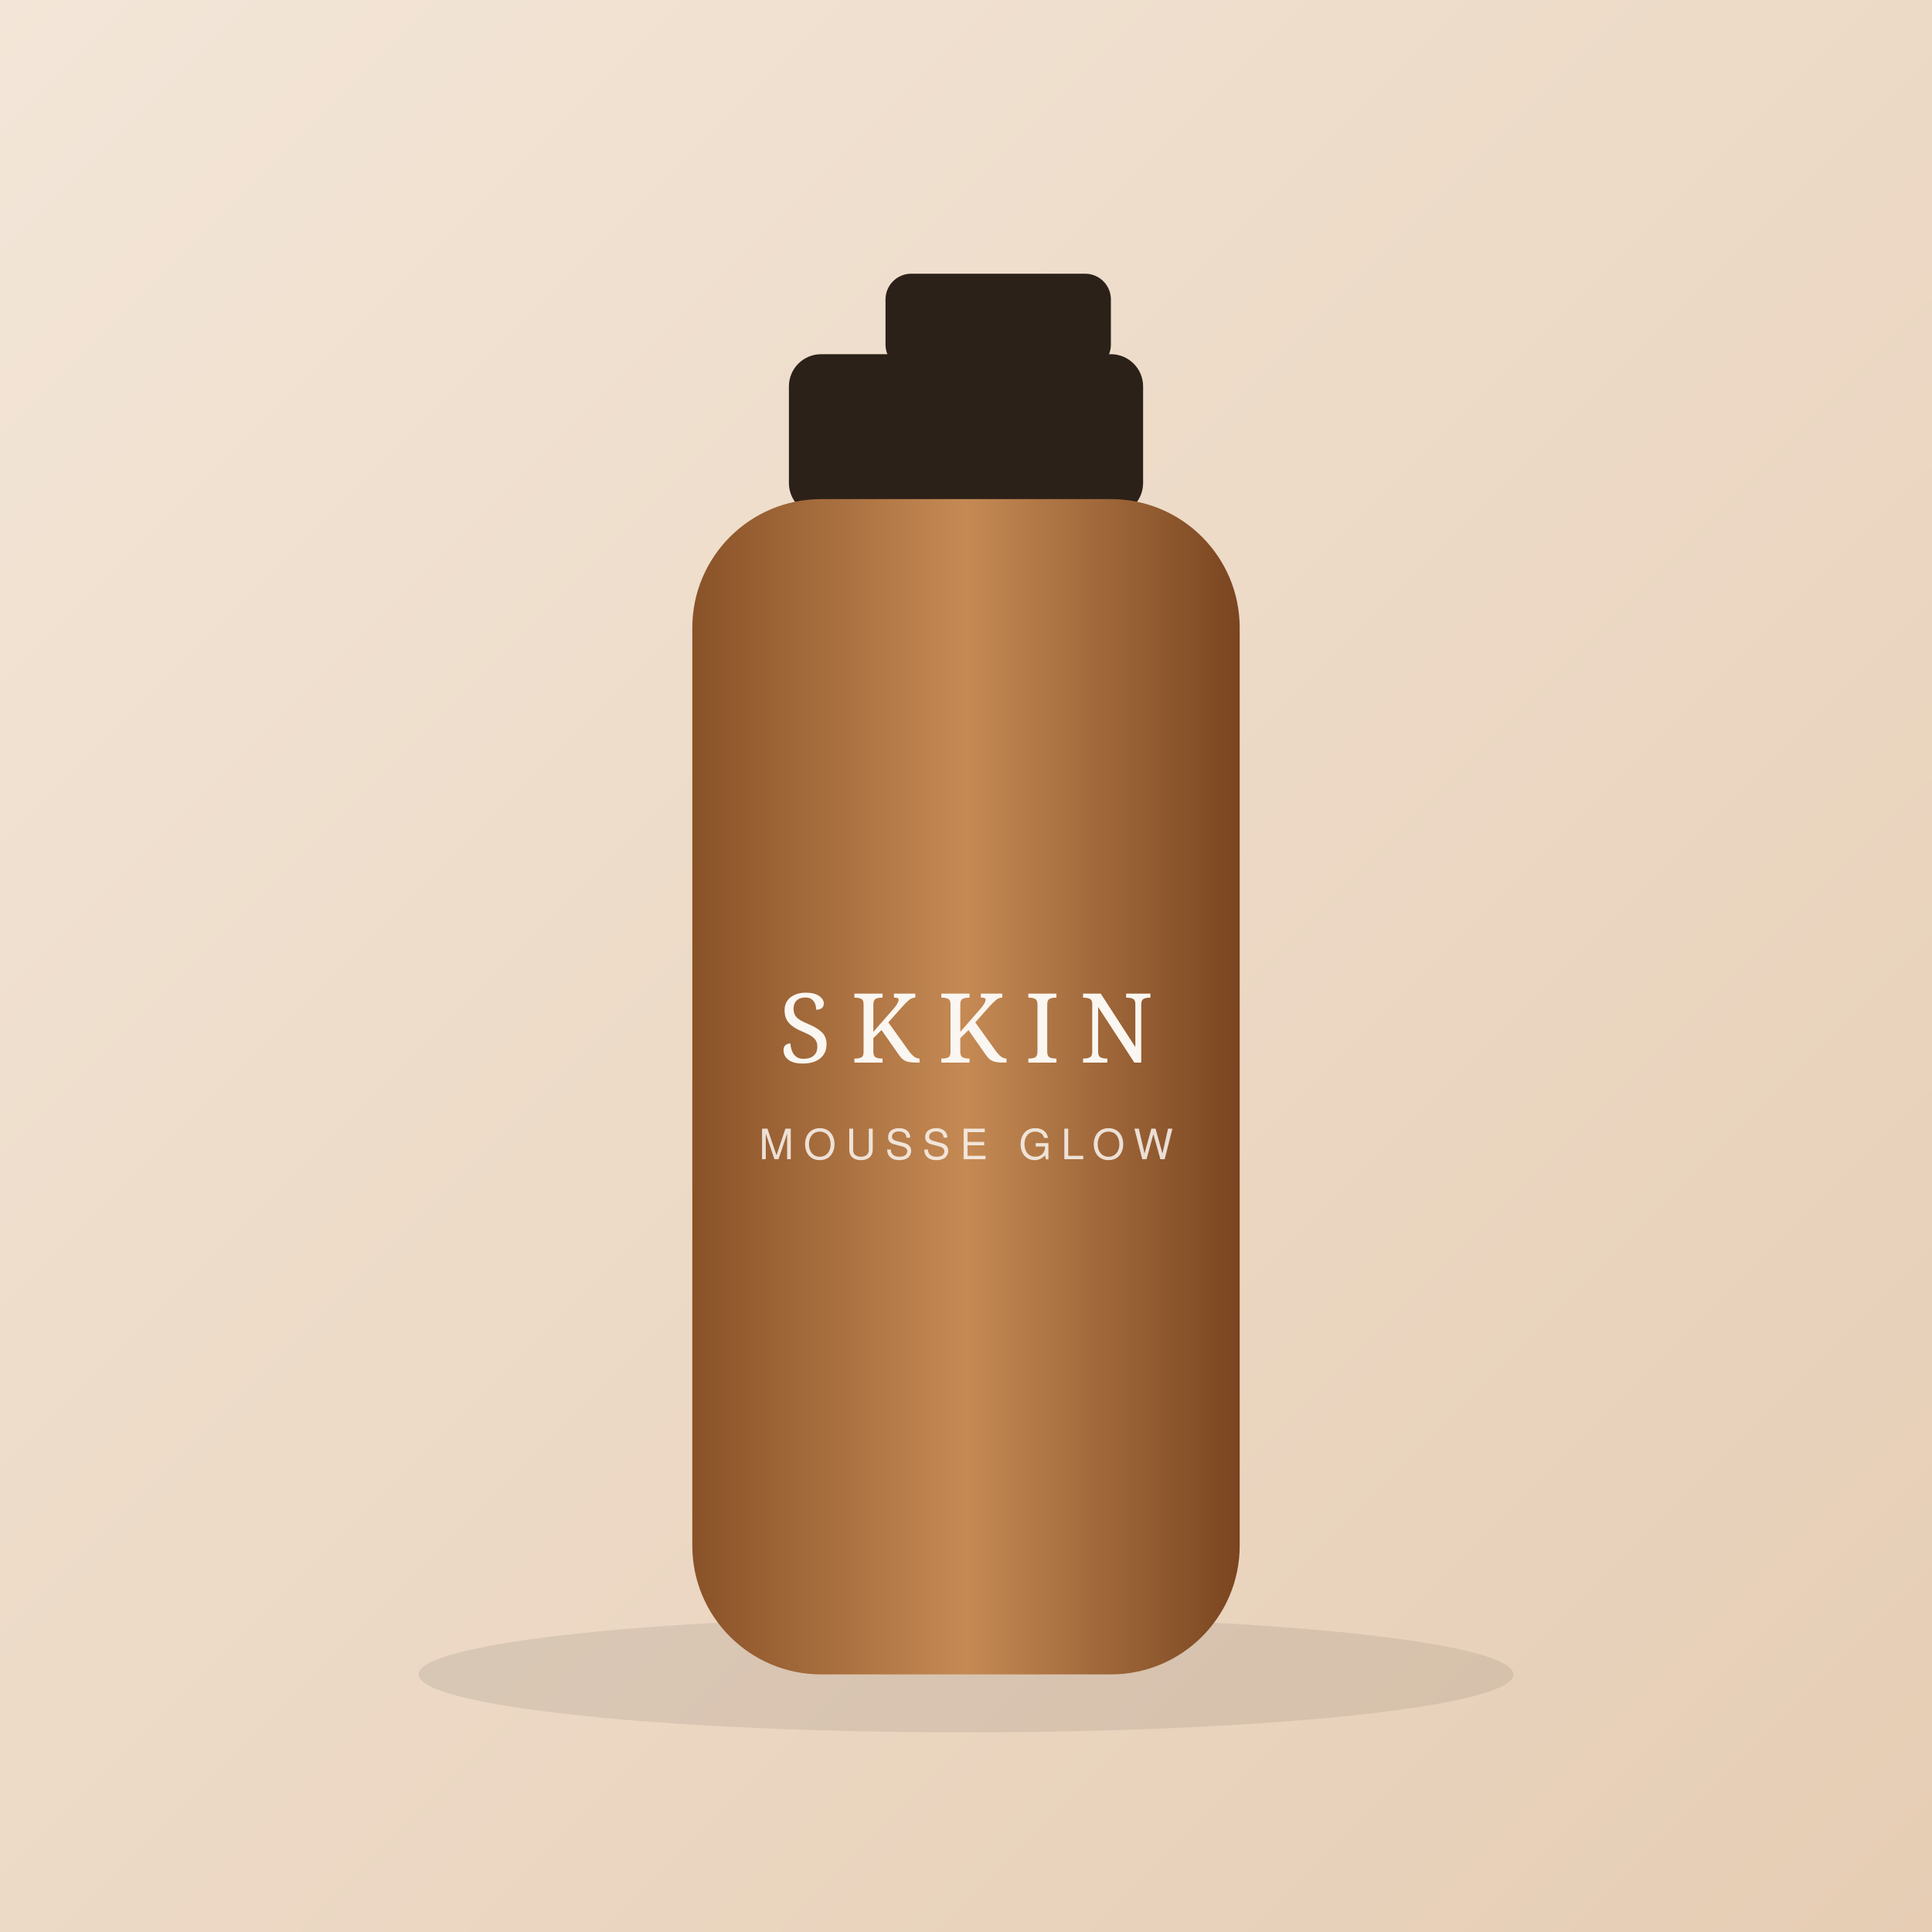
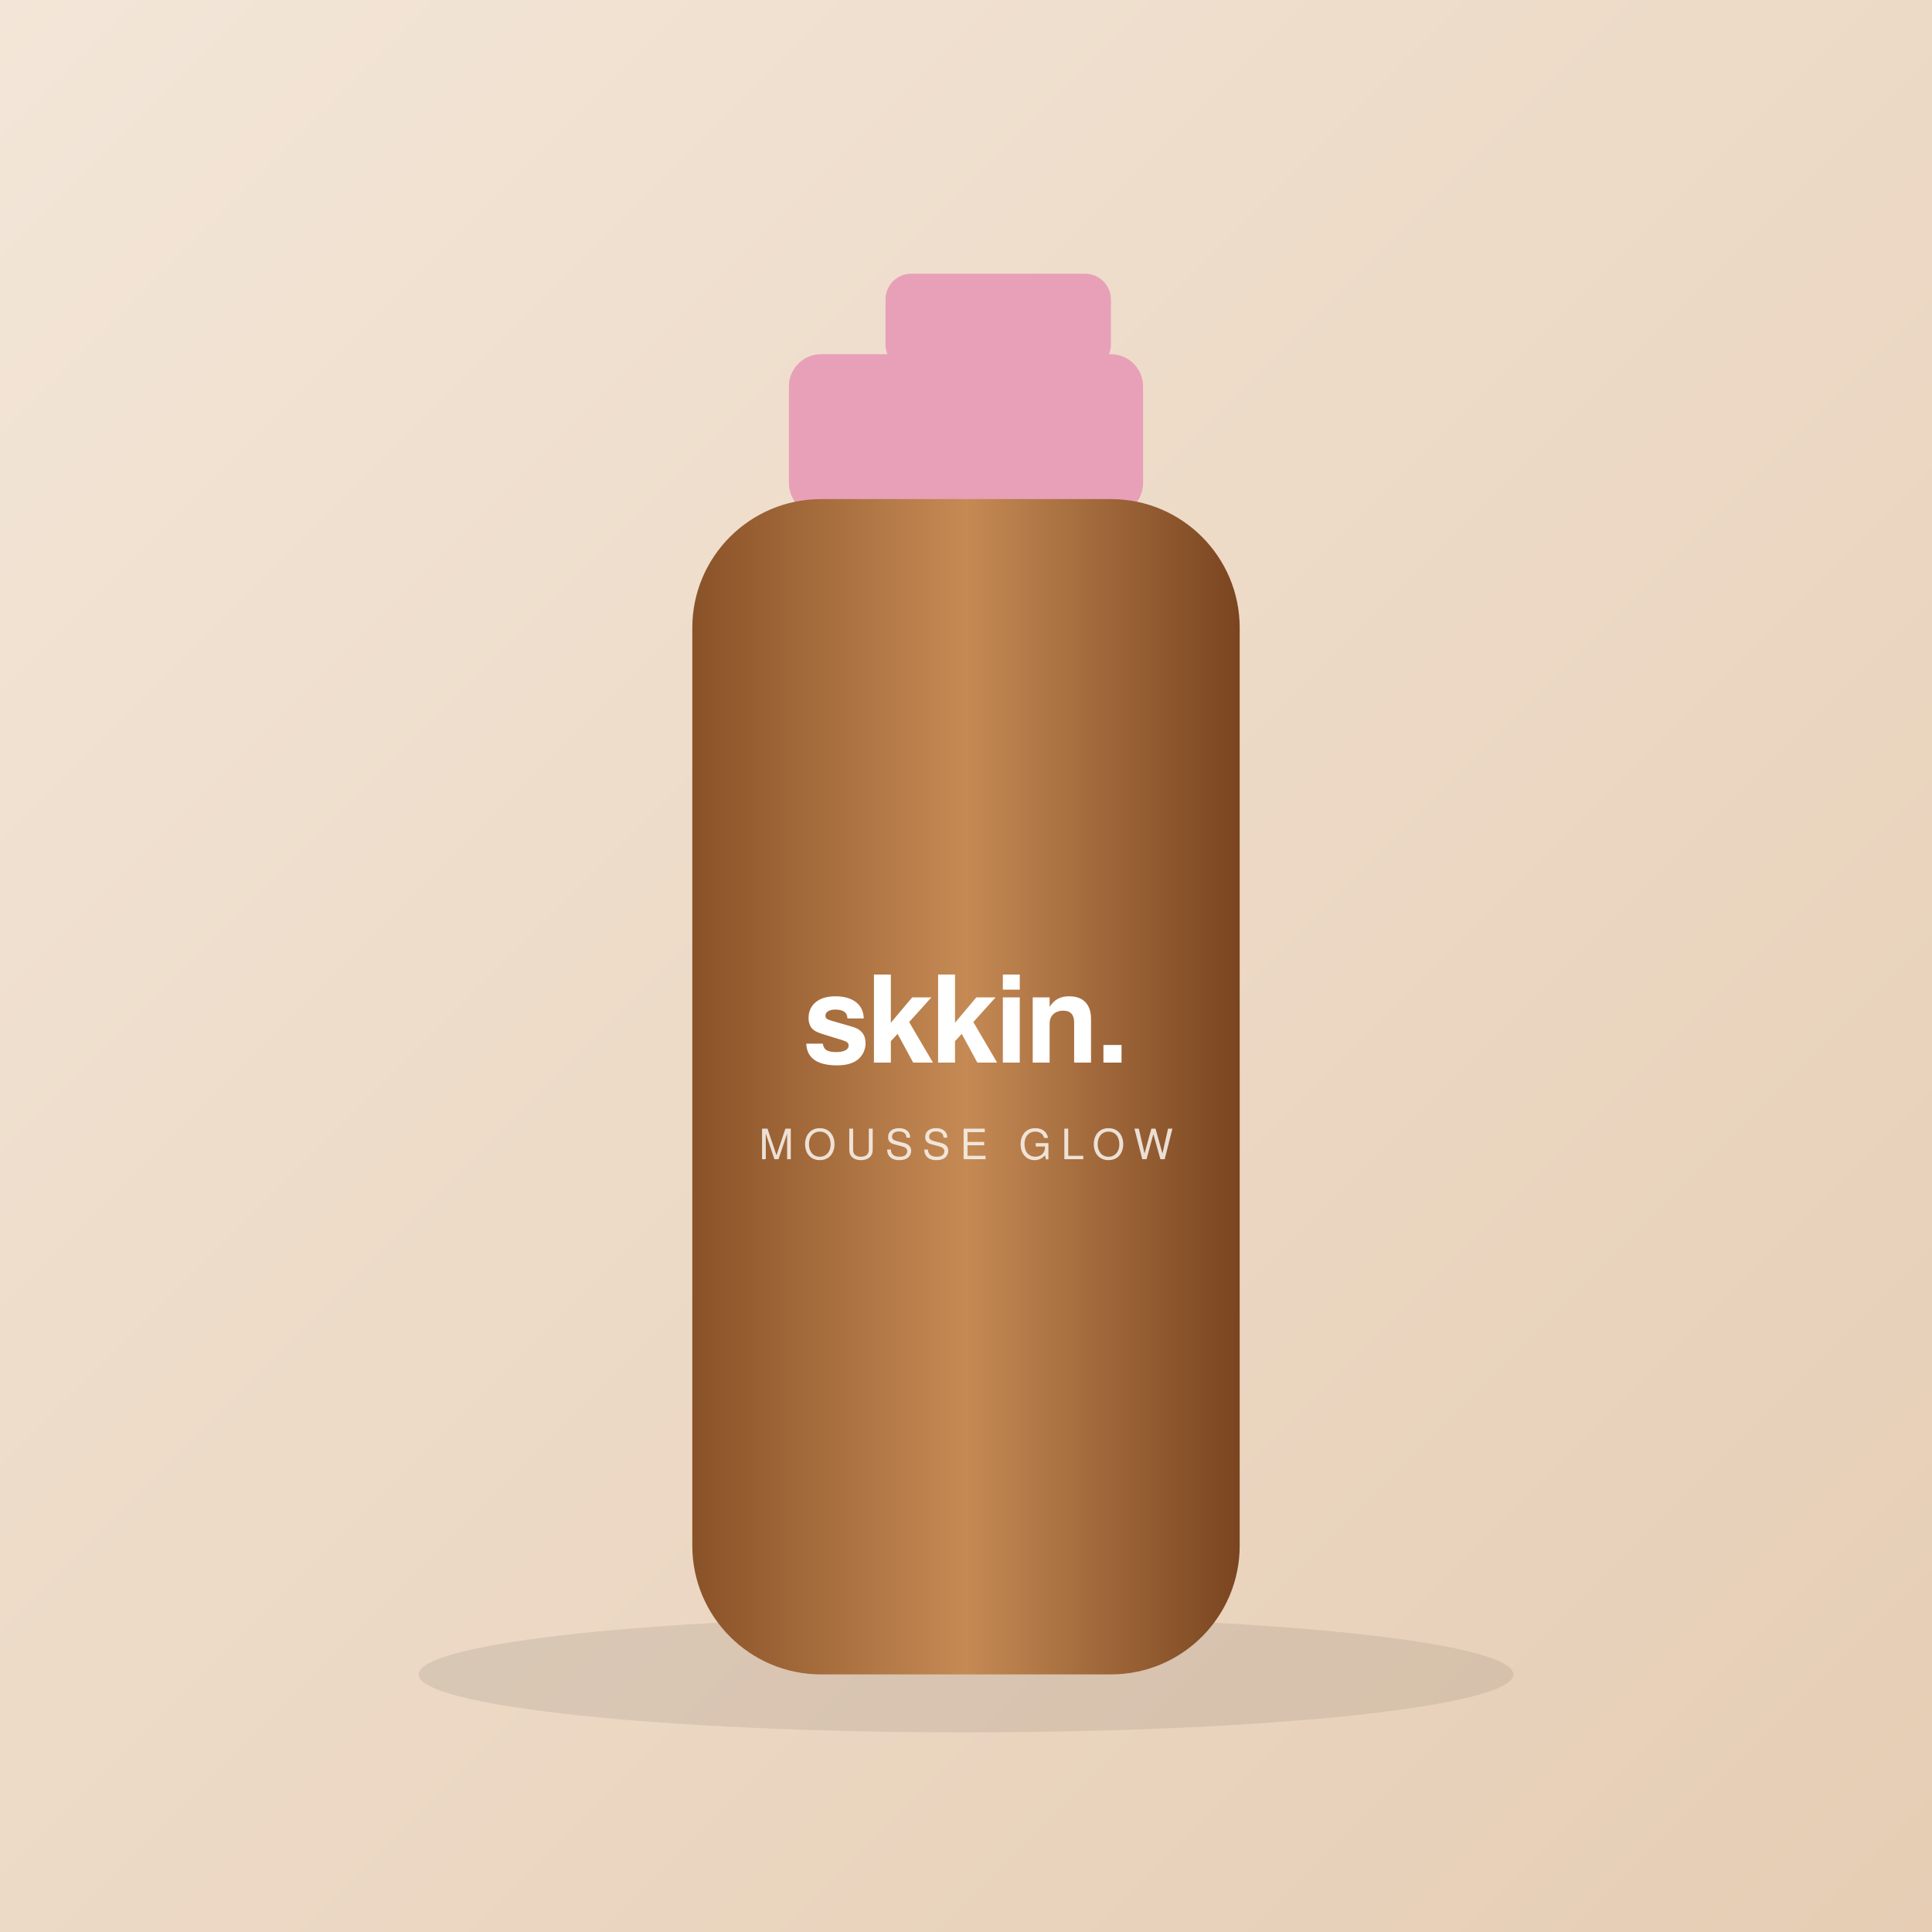
<svg xmlns="http://www.w3.org/2000/svg" viewBox="0 0 600 600">
  <defs>
    <linearGradient id="bg" x1="0" y1="0" x2="1" y2="1">
      <stop offset="0" stop-color="#f3e6d8" />
      <stop offset="1" stop-color="#e6cdb4" />
    </linearGradient>
    <linearGradient id="pk" x1="0" y1="0" x2="1" y2="0">
      <stop offset="0" stop-color="#8a5228" />
      <stop offset=".5" stop-color="#c58a54" />
      <stop offset="1" stop-color="#7a4520" />
    </linearGradient>
  </defs>
  <rect width="600" height="600" fill="url(#bg)" />
  <ellipse cx="300" cy="520" rx="170" ry="18" fill="#000" opacity=".08" />
-   <rect x="245" y="110" width="110" height="50" rx="10" fill="#2b2118" />
-   <rect x="275" y="85" width="70" height="30" rx="8" fill="#2b2118" />
+   <rect x="245" y="110" width="110" height="50" rx="10" fill="#e8a0b8" />
+   <rect x="275" y="85" width="70" height="30" rx="8" fill="#e8a0b8" />
  <rect x="215" y="155" width="170" height="365" rx="40" fill="url(#pk)" />
-   <text x="300" y="330" text-anchor="middle" font-family="Georgia, serif" font-size="30" letter-spacing="6" fill="#faf6f1">SKKIN</text>
+   <text x="300" y="330" text-anchor="middle" font-family="Helvetica, Arial, sans-serif" font-weight="900" font-size="37.5" letter-spacing="-1" fill="#fff">skkin.</text>
  <text x="300" y="360" text-anchor="middle" font-family="Helvetica, Arial, sans-serif" font-size="13" letter-spacing="3" fill="#faf6f1" opacity=".85">MOUSSE GLOW</text>
</svg>
